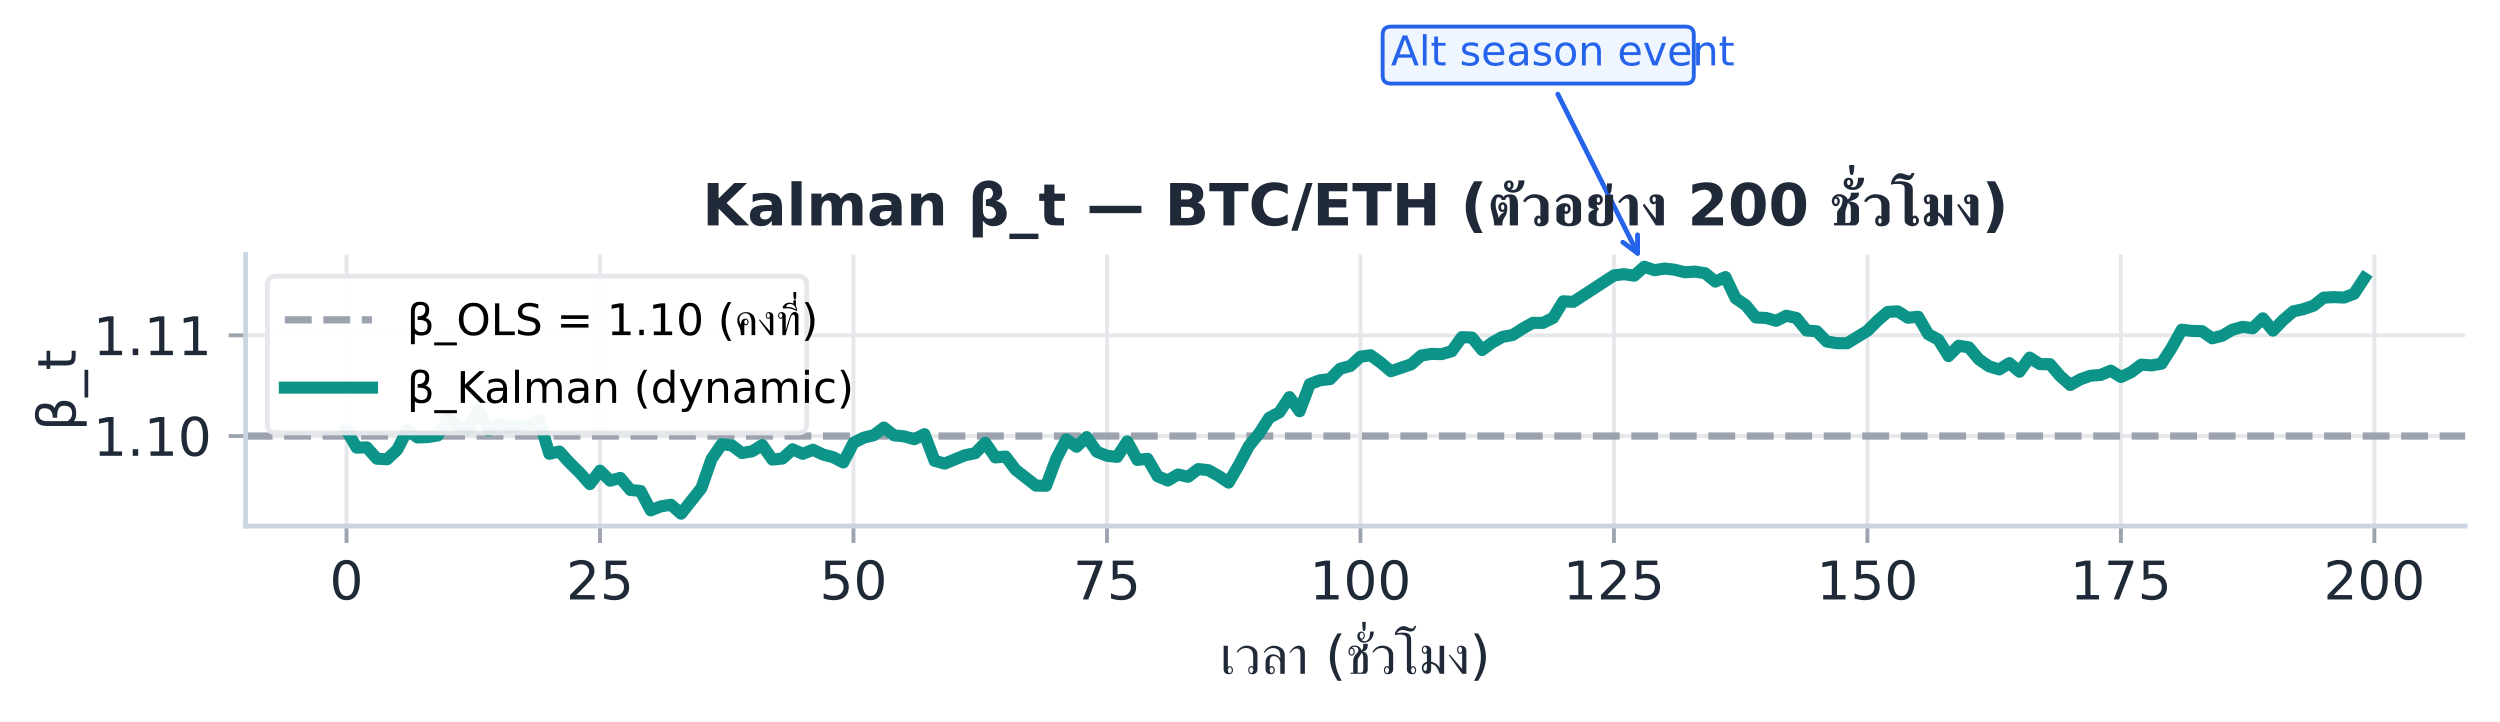
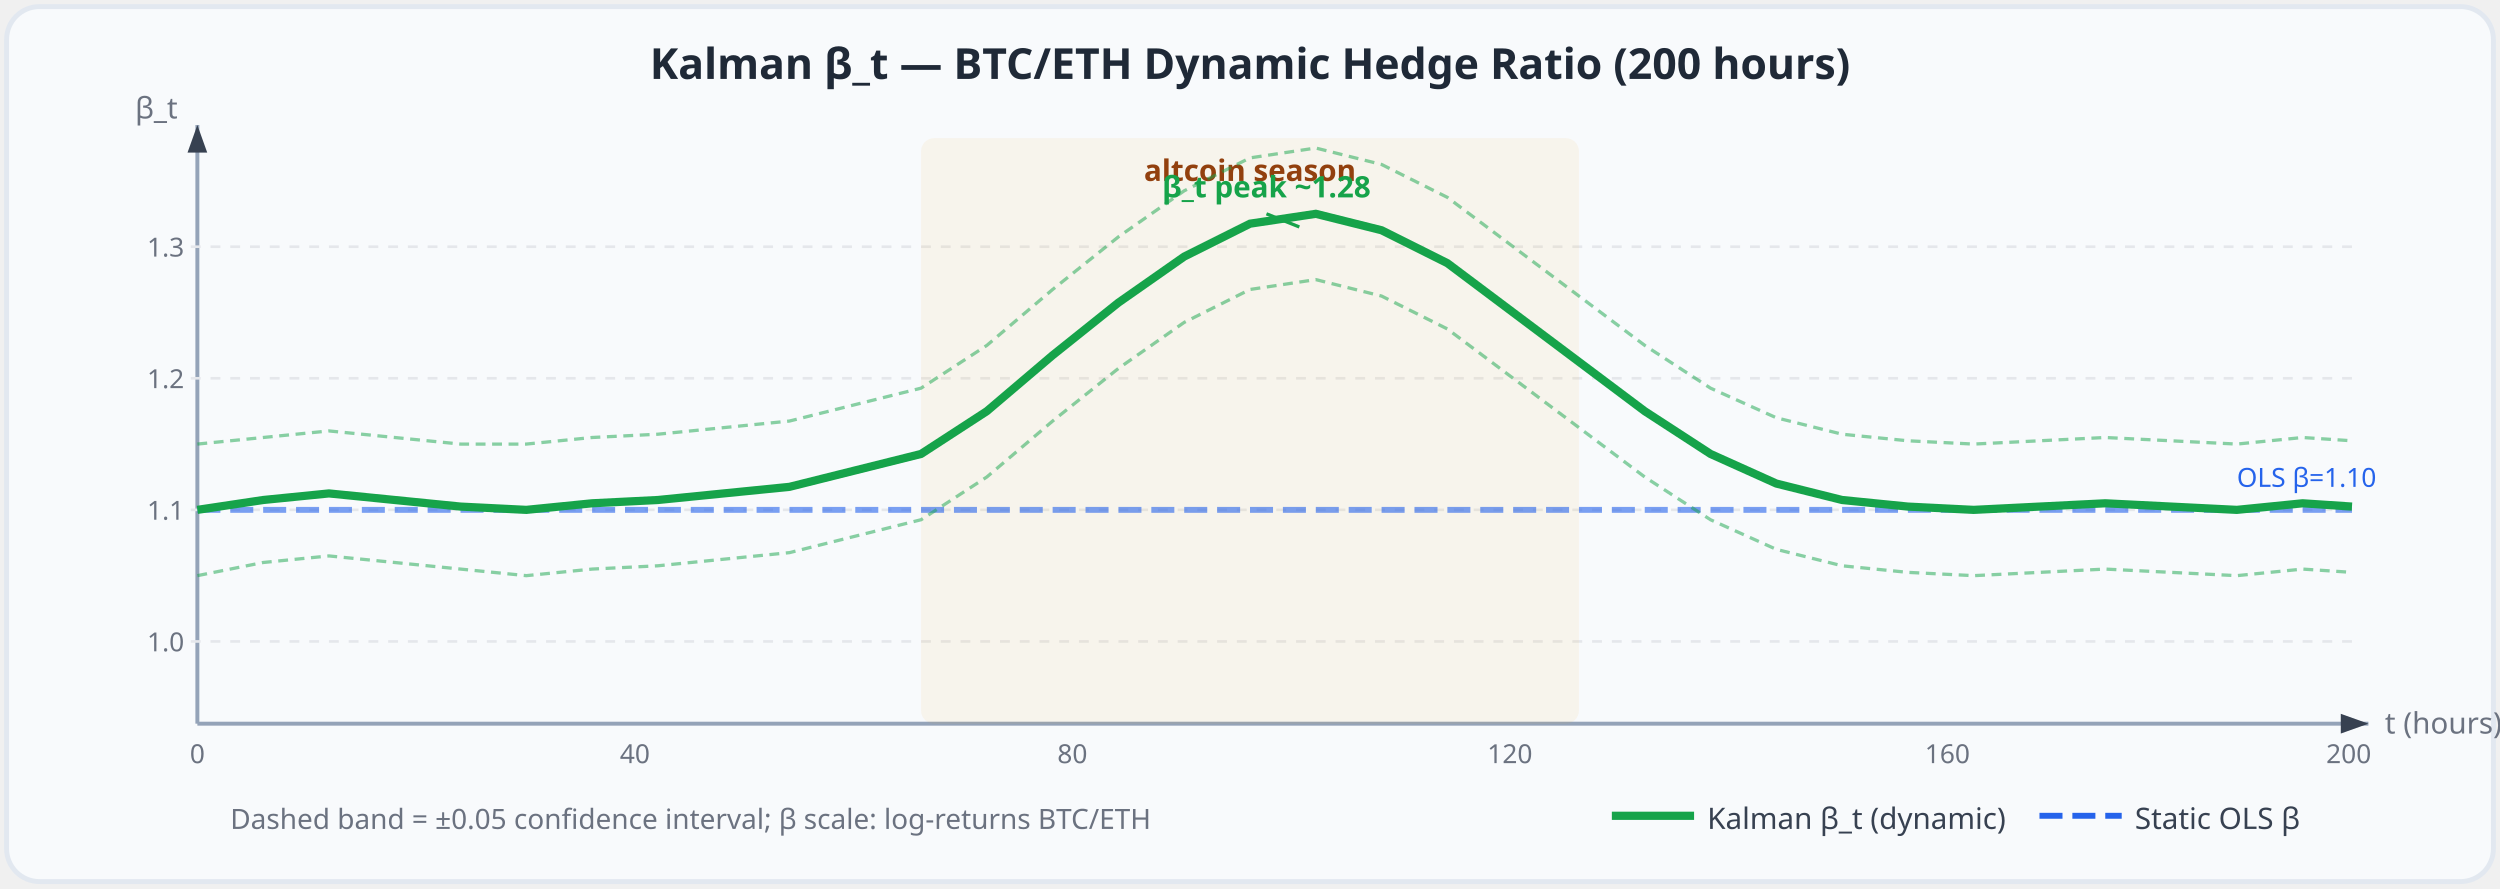
- <svg xmlns="http://www.w3.org/2000/svg" xmlns:xlink="http://www.w3.org/1999/xlink" width="516.349pt" height="149.023pt" viewBox="0 0 516.349 149.023" version="1.1">
+ <svg xmlns="http://www.w3.org/2000/svg" viewBox="0 0 760 270" font-family="sans-serif">
  <defs>
-     <style type="text/css">*{stroke-linejoin: round; stroke-linecap: butt}</style>
+     <marker id="arw" markerWidth="7" markerHeight="5" refX="7" refY="2.5" orient="auto">
+       <polygon points="0 0, 7 2.5, 0 5" fill="#374151" />
+     </marker>
  </defs>
-   <g id="figure_1">
-     <g id="patch_1">
-       <path d="M 0 149.023  L 516.349 149.023  L 516.349 0  L 0 0  z " style="fill: #ffffff" />
-     </g>
-     <g id="axes_1">
-       <g id="patch_2">
-         <path d="M 50.729 108.646  L 509.149 108.646  L 509.149 52.546  L 50.729 52.546  z " style="fill: #ffffff" />
-       </g>
-       <g id="matplotlib.axis_1">
-         <g id="xtick_1">
-           <g id="line2d_1">
-             <path d="M 71.566 108.646  L 71.566 52.546  " clip-path="url(#p82fe6b7df1)" style="fill: none; stroke: #e5e7eb; stroke-width: 0.8; stroke-linecap: square" />
-           </g>
-           <g id="line2d_2">
-             <defs>
-               <path id="me47c1149b4" d="M 0 0  L 0 3.5  " style="stroke: #9ca3af; stroke-width: 0.8" />
-             </defs>
-             <g>
-               <use xlink:href="#me47c1149b4" x="71.566" y="108.646" style="fill: #9ca3af; stroke: #9ca3af; stroke-width: 0.8" />
-             </g>
-           </g>
-           <g id="text_1">
-             <text style="font-size: 11px; font-family: 'Sarabun', 'DejaVu Sans'; text-anchor: middle; fill: #1f2937" x="71.566" y="123.808" transform="rotate(-0 71.56632 123.808)">0</text>
-           </g>
-         </g>
-         <g id="xtick_2">
-           <g id="line2d_3">
-             <path d="M 123.921 108.646  L 123.921 52.546  " clip-path="url(#p82fe6b7df1)" style="fill: none; stroke: #e5e7eb; stroke-width: 0.8; stroke-linecap: square" />
-           </g>
-           <g id="line2d_4">
-             <g>
-               <use xlink:href="#me47c1149b4" x="123.921" y="108.646" style="fill: #9ca3af; stroke: #9ca3af; stroke-width: 0.8" />
-             </g>
-           </g>
-           <g id="text_2">
-             <text style="font-size: 11px; font-family: 'Sarabun', 'DejaVu Sans'; text-anchor: middle; fill: #1f2937" x="123.921" y="123.808" transform="rotate(-0 123.9212 123.808)">25</text>
-           </g>
-         </g>
-         <g id="xtick_3">
-           <g id="line2d_5">
-             <path d="M 176.276 108.646  L 176.276 52.546  " clip-path="url(#p82fe6b7df1)" style="fill: none; stroke: #e5e7eb; stroke-width: 0.8; stroke-linecap: square" />
-           </g>
-           <g id="line2d_6">
-             <g>
-               <use xlink:href="#me47c1149b4" x="176.276" y="108.646" style="fill: #9ca3af; stroke: #9ca3af; stroke-width: 0.8" />
-             </g>
-           </g>
-           <g id="text_3">
-             <text style="font-size: 11px; font-family: 'Sarabun', 'DejaVu Sans'; text-anchor: middle; fill: #1f2937" x="176.276" y="123.808" transform="rotate(-0 176.2761 123.808)">50</text>
-           </g>
-         </g>
-         <g id="xtick_4">
-           <g id="line2d_7">
-             <path d="M 228.631 108.646  L 228.631 52.546  " clip-path="url(#p82fe6b7df1)" style="fill: none; stroke: #e5e7eb; stroke-width: 0.8; stroke-linecap: square" />
-           </g>
-           <g id="line2d_8">
-             <g>
-               <use xlink:href="#me47c1149b4" x="228.631" y="108.646" style="fill: #9ca3af; stroke: #9ca3af; stroke-width: 0.8" />
-             </g>
-           </g>
-           <g id="text_4">
-             <text style="font-size: 11px; font-family: 'Sarabun', 'DejaVu Sans'; text-anchor: middle; fill: #1f2937" x="228.631" y="123.808" transform="rotate(-0 228.631 123.808)">75</text>
-           </g>
-         </g>
-         <g id="xtick_5">
-           <g id="line2d_9">
-             <path d="M 280.986 108.646  L 280.986 52.546  " clip-path="url(#p82fe6b7df1)" style="fill: none; stroke: #e5e7eb; stroke-width: 0.8; stroke-linecap: square" />
-           </g>
-           <g id="line2d_10">
-             <g>
-               <use xlink:href="#me47c1149b4" x="280.986" y="108.646" style="fill: #9ca3af; stroke: #9ca3af; stroke-width: 0.8" />
-             </g>
-           </g>
-           <g id="text_5">
-             <text style="font-size: 11px; font-family: 'Sarabun', 'DejaVu Sans'; text-anchor: middle; fill: #1f2937" x="280.986" y="123.808" transform="rotate(-0 280.9859 123.808)">100</text>
-           </g>
-         </g>
-         <g id="xtick_6">
-           <g id="line2d_11">
-             <path d="M 333.341 108.646  L 333.341 52.546  " clip-path="url(#p82fe6b7df1)" style="fill: none; stroke: #e5e7eb; stroke-width: 0.8; stroke-linecap: square" />
-           </g>
-           <g id="line2d_12">
-             <g>
-               <use xlink:href="#me47c1149b4" x="333.341" y="108.646" style="fill: #9ca3af; stroke: #9ca3af; stroke-width: 0.8" />
-             </g>
-           </g>
-           <g id="text_6">
-             <text style="font-size: 11px; font-family: 'Sarabun', 'DejaVu Sans'; text-anchor: middle; fill: #1f2937" x="333.341" y="123.808" transform="rotate(-0 333.3408 123.808)">125</text>
-           </g>
-         </g>
-         <g id="xtick_7">
-           <g id="line2d_13">
-             <path d="M 385.696 108.646  L 385.696 52.546  " clip-path="url(#p82fe6b7df1)" style="fill: none; stroke: #e5e7eb; stroke-width: 0.8; stroke-linecap: square" />
-           </g>
-           <g id="line2d_14">
-             <g>
-               <use xlink:href="#me47c1149b4" x="385.696" y="108.646" style="fill: #9ca3af; stroke: #9ca3af; stroke-width: 0.8" />
-             </g>
-           </g>
-           <g id="text_7">
-             <text style="font-size: 11px; font-family: 'Sarabun', 'DejaVu Sans'; text-anchor: middle; fill: #1f2937" x="385.696" y="123.808" transform="rotate(-0 385.6957 123.808)">150</text>
-           </g>
-         </g>
-         <g id="xtick_8">
-           <g id="line2d_15">
-             <path d="M 438.051 108.646  L 438.051 52.546  " clip-path="url(#p82fe6b7df1)" style="fill: none; stroke: #e5e7eb; stroke-width: 0.8; stroke-linecap: square" />
-           </g>
-           <g id="line2d_16">
-             <g>
-               <use xlink:href="#me47c1149b4" x="438.051" y="108.646" style="fill: #9ca3af; stroke: #9ca3af; stroke-width: 0.8" />
-             </g>
-           </g>
-           <g id="text_8">
-             <text style="font-size: 11px; font-family: 'Sarabun', 'DejaVu Sans'; text-anchor: middle; fill: #1f2937" x="438.051" y="123.808" transform="rotate(-0 438.0506 123.808)">175</text>
-           </g>
-         </g>
-         <g id="xtick_9">
-           <g id="line2d_17">
-             <path d="M 490.406 108.646  L 490.406 52.546  " clip-path="url(#p82fe6b7df1)" style="fill: none; stroke: #e5e7eb; stroke-width: 0.8; stroke-linecap: square" />
-           </g>
-           <g id="line2d_18">
-             <g>
-               <use xlink:href="#me47c1149b4" x="490.406" y="108.646" style="fill: #9ca3af; stroke: #9ca3af; stroke-width: 0.8" />
-             </g>
-           </g>
-           <g id="text_9">
-             <text style="font-size: 11px; font-family: 'Sarabun', 'DejaVu Sans'; text-anchor: middle; fill: #1f2937" x="490.406" y="123.808" transform="rotate(-0 490.4056 123.808)">200</text>
-           </g>
-         </g>
-         <g id="text_10">
-           <text style="font-size: 11px; font-family: 'Sarabun', 'DejaVu Sans'; text-anchor: middle; fill: #1f2937" x="279.939" y="139.16" transform="rotate(-0 279.9388 139.1604)">เวลา (ชั่วโมง)</text>
-         </g>
-       </g>
-       <g id="matplotlib.axis_2">
-         <g id="ytick_1">
-           <g id="line2d_19">
-             <path d="M 50.729 90.059  L 509.149 90.059  " clip-path="url(#p82fe6b7df1)" style="fill: none; stroke: #e5e7eb; stroke-width: 0.8; stroke-linecap: square" />
-           </g>
-           <g id="line2d_20">
-             <defs>
-               <path id="m5bc6e6f71a" d="M 0 0  L -3.5 0  " style="stroke: #9ca3af; stroke-width: 0.8" />
-             </defs>
-             <g>
-               <use xlink:href="#m5bc6e6f71a" x="50.729" y="90.059" style="fill: #9ca3af; stroke: #9ca3af; stroke-width: 0.8" />
-             </g>
-           </g>
-           <g id="text_11">
-             <text style="font-size: 11px; font-family: 'Sarabun', 'DejaVu Sans'; text-anchor: end; fill: #1f2937" x="43.729" y="94.14" transform="rotate(-0 43.72906 94.14026)">1.10</text>
-           </g>
-         </g>
-         <g id="ytick_2">
-           <g id="line2d_21">
-             <path d="M 50.729 69.265  L 509.149 69.265  " clip-path="url(#p82fe6b7df1)" style="fill: none; stroke: #e5e7eb; stroke-width: 0.8; stroke-linecap: square" />
-           </g>
-           <g id="line2d_22">
-             <g>
-               <use xlink:href="#m5bc6e6f71a" x="50.729" y="69.265" style="fill: #9ca3af; stroke: #9ca3af; stroke-width: 0.8" />
-             </g>
-           </g>
-           <g id="text_12">
-             <text style="font-size: 11px; font-family: 'Sarabun', 'DejaVu Sans'; text-anchor: end; fill: #1f2937" x="43.729" y="73.346" transform="rotate(-0 43.72906 73.34599)">1.11</text>
-           </g>
-         </g>
-         <g id="text_13">
-           <text style="font-size: 11px; font-family: 'Sarabun', 'DejaVu Sans'; text-anchor: middle; fill: #1f2937" x="15.627" y="80.596" transform="rotate(-90 15.62703 80.59575)">β_t</text>
-         </g>
-       </g>
-       <g id="line2d_23">
-         <path d="M 50.729 90.059  L 509.149 90.059  " clip-path="url(#p82fe6b7df1)" style="fill: none; stroke-dasharray: 5.55,2.4; stroke-dashoffset: 0; stroke: #9ca3af; stroke-width: 1.5" />
-       </g>
-       <g id="line2d_24">
-         <path d="M 71.566 88.861  L 73.661 92.455  L 75.755 92.401  L 77.849 94.746  L 79.943 94.859  L 82.037 92.904  L 84.131 88.829  L 86.226 90.351  L 88.32 90.275  L 90.414 89.933  L 92.508 86.431  L 94.602 87.996  L 96.697 88.639  L 98.791 84.652  L 100.885 88.849  L 102.979 87.538  L 105.073 88.38  L 107.168 87.937  L 109.262 87.737  L 111.356 86.734  L 113.45 93.719  L 115.544 93.258  L 117.639 95.577  L 119.733 97.633  L 121.827 99.984  L 123.921 97.22  L 126.015 99.283  L 128.11 98.705  L 130.204 101.204  L 132.298 101.402  L 134.392 105.409  L 136.486 104.584  L 138.581 104.255  L 140.675 106.096  L 144.863 100.806  L 146.957 94.818  L 149.052 91.752  L 151.146 91.993  L 153.24 93.561  L 155.334 93.222  L 157.428 91.922  L 159.523 94.917  L 161.617 94.703  L 163.711 92.797  L 165.805 93.737  L 167.899 92.886  L 169.994 93.89  L 172.088 94.436  L 174.182 95.515  L 176.276 91.461  L 178.37 90.406  L 180.465 89.883  L 182.559 88.306  L 184.653 89.914  L 186.747 90.127  L 188.841 90.717  L 190.935 89.672  L 193.03 95.166  L 195.124 95.749  L 199.312 94.021  L 201.406 93.603  L 203.501 91.457  L 205.595 94.473  L 207.689 94.297  L 209.783 97.033  L 213.972 100.302  L 216.066 100.334  L 218.16 94.731  L 220.254 90.753  L 222.348 92.281  L 224.443 90.278  L 226.537 93.3  L 228.631 94.138  L 230.725 94.372  L 232.819 91.174  L 234.914 94.994  L 237.008 94.756  L 239.102 98.36  L 241.196 99.25  L 243.29 98.005  L 245.385 98.48  L 247.479 96.882  L 249.573 97.11  L 251.667 98.276  L 253.761 99.677  L 255.856 96.056  L 257.95 92.112  L 260.044 89.548  L 262.138 86.293  L 264.232 85.174  L 266.327 82.024  L 268.421 84.93  L 270.515 79.348  L 272.609 78.54  L 274.703 78.303  L 276.798 76.155  L 278.892 75.595  L 280.986 73.672  L 283.08 73.375  L 285.174 74.899  L 287.269 76.675  L 291.457 75.247  L 293.551 73.432  L 295.645 73.09  L 297.74 73.142  L 299.834 72.54  L 301.928 69.635  L 304.022 69.719  L 306.116 72.294  L 308.21 70.745  L 310.305 69.58  L 312.399 69.202  L 314.493 67.863  L 316.587 66.679  L 318.681 66.688  L 320.776 65.656  L 322.87 62.228  L 324.964 62.344  L 333.341 56.879  L 335.435 56.624  L 337.529 56.942  L 339.623 55.096  L 341.718 55.81  L 343.812 55.463  L 345.906 55.714  L 348 56.234  L 350.094 56.095  L 352.189 56.435  L 354.283 58.162  L 356.377 57.227  L 358.471 61.607  L 360.565 63.027  L 362.66 65.577  L 364.754 65.668  L 366.848 66.257  L 368.942 65.216  L 371.036 65.677  L 373.131 68.259  L 375.225 68.425  L 377.319 70.553  L 379.413 70.882  L 381.507 70.888  L 385.696 68.325  L 387.79 66.234  L 389.884 64.422  L 391.978 64.31  L 394.073 65.633  L 396.167 65.423  L 398.261 69.014  L 400.355 70.155  L 402.449 73.549  L 404.544 71.408  L 406.638 71.739  L 408.732 74.229  L 410.826 75.671  L 412.92 76.302  L 415.014 74.998  L 417.109 76.775  L 419.203 73.868  L 421.297 75.202  L 423.391 75.214  L 425.485 77.637  L 427.58 79.512  L 429.674 78.344  L 431.768 77.599  L 433.862 77.444  L 435.956 76.557  L 438.051 77.871  L 440.145 76.883  L 442.239 75.316  L 444.333 75.468  L 446.427 75.113  L 448.522 71.86  L 450.616 68.096  L 452.71 68.35  L 454.804 68.389  L 456.898 69.874  L 458.993 69.335  L 461.087 68.094  L 463.181 67.509  L 465.275 67.796  L 467.369 65.747  L 469.464 68.283  L 471.558 66.106  L 473.652 64.32  L 475.746 63.848  L 477.84 63.131  L 479.935 61.475  L 482.029 61.365  L 484.123 61.461  L 486.217 60.67  L 488.311 57.473  L 488.311 57.473  " clip-path="url(#p82fe6b7df1)" style="fill: none; stroke: #0d9488; stroke-width: 2.5; stroke-linecap: square" />
-       </g>
-       <g id="patch_3">
-         <path d="M 50.729 108.646  L 50.729 52.546  " style="fill: none; stroke: #cbd5e1; stroke-linejoin: miter; stroke-linecap: square" />
-       </g>
-       <g id="patch_4">
-         <path d="M 50.729 108.646  L 509.149 108.646  " style="fill: none; stroke: #cbd5e1; stroke-linejoin: miter; stroke-linecap: square" />
-       </g>
-       <g id="patch_5">
-         <path d="M 321.75 19.454  Q 330.239 36.381 338.226 52.308  " style="fill: none; stroke: #2563eb; stroke-linecap: round" />
-         <path d="M 338.221 48.507  L 338.226 52.308  L 335.182 50.031  " style="fill: none; stroke: #2563eb; stroke-linecap: round" />
-       </g>
-       <g id="text_14">
-         <g id="patch_6">
-           <path d="M 287.269 17.265  L 348.136 17.265  Q 349.836 17.265 349.836 15.565  L 349.836 7.2  Q 349.836 5.5 348.136 5.5  L 287.269 5.5  Q 285.569 5.5 285.569 7.2  L 285.569 15.565  Q 285.569 17.265 287.269 17.265  z " style="fill: #eff6ff; stroke: #2563eb; stroke-width: 0.8; stroke-linejoin: miter" />
-         </g>
-         <text style="font-size: 8.5px; font-family: 'Sarabun', 'DejaVu Sans'; text-anchor: start; fill: #2563eb" x="287.269" y="13.507" transform="rotate(-0 287.2685 13.50727)">Alt season event</text>
-       </g>
-       <g id="text_15">
-         <text style="font-weight: 700; font-size: 12px; font-family: 'Sarabun', 'DejaVu Sans'; text-anchor: middle; fill: #1f2937" x="279.939" y="46.546" transform="rotate(-0 279.9388 46.5458)">Kalman β_t — BTC/ETH (ตัวอย่าง 200 ชั่วโมง)</text>
-       </g>
-       <g id="legend_1">
-         <g id="patch_7">
-           <path d="M 57.029 89.412  L 164.817 89.412  Q 166.617 89.412 166.617 87.612  L 166.617 58.846  Q 166.617 57.046 164.817 57.046  L 57.029 57.046  Q 55.229 57.046 55.229 58.846  L 55.229 87.612  Q 55.229 89.412 57.029 89.412  z " style="fill: #ffffff; opacity: 0.95; stroke: #e5e7eb; stroke-linejoin: miter" />
-         </g>
-         <g id="line2d_25">
-           <path d="M 58.829 66.064  L 67.829 66.064  L 76.829 66.064  " style="fill: none; stroke-dasharray: 5.55,2.4; stroke-dashoffset: 0; stroke: #9ca3af; stroke-width: 1.5" />
-         </g>
-         <g id="text_16">
-           <text style="font-size: 9px; font-family: 'Sarabun', 'DejaVu Sans'; text-anchor: start" x="84.029" y="69.214" transform="rotate(-0 84.02906 69.21408)">β_OLS = 1.10 (คงที่)</text>
-         </g>
-         <g id="line2d_26">
-           <path d="M 58.829 80.06  L 67.829 80.06  L 76.829 80.06  " style="fill: none; stroke: #0d9488; stroke-width: 2.5; stroke-linecap: square" />
-         </g>
-         <g id="text_17">
-           <text style="font-size: 9px; font-family: 'Sarabun', 'DejaVu Sans'; text-anchor: start" x="84.029" y="83.21" transform="rotate(-0 84.02906 83.21048)">β_Kalman (dynamic)</text>
-         </g>
-       </g>
-     </g>
-   </g>
-   <defs>
-     <clipPath id="p82fe6b7df1">
-       <rect x="50.729" y="52.546" width="458.42" height="56.1" />
-     </clipPath>
-   </defs>
+   <rect x="2" y="2" width="756" height="266" rx="10" fill="#f8fafc" stroke="#e2e8f0" stroke-width="1.5" />
+   <text x="380" y="24" text-anchor="middle" font-size="13" font-weight="700" fill="#1f2937">Kalman β_t — BTC/ETH Dynamic Hedge Ratio (200 hours)</text>
+   <line x1="60" y1="220" x2="720" y2="220" stroke="#94a3b8" stroke-width="1.2" marker-end="url(#arw)" />
+   <line x1="60" y1="220" x2="60" y2="38" stroke="#94a3b8" stroke-width="1.2" marker-end="url(#arw)" />
+   <text x="725" y="223" font-size="9" fill="#6b7280">t (hours)</text>
+   <text x="54" y="36" text-anchor="end" font-size="9" fill="#6b7280">β_t</text>
+   <line x1="58" y1="195" x2="715" y2="195" stroke="#e5e7eb" stroke-width="0.8" stroke-dasharray="3,3" />
+   <text x="56" y="198" text-anchor="end" font-size="8" fill="#6b7280">1.0</text>
+   <line x1="58" y1="155" x2="715" y2="155" stroke="#e5e7eb" stroke-width="0.8" stroke-dasharray="3,3" />
+   <text x="56" y="158" text-anchor="end" font-size="8" fill="#6b7280">1.1</text>
+   <line x1="58" y1="115" x2="715" y2="115" stroke="#e5e7eb" stroke-width="0.8" stroke-dasharray="3,3" />
+   <text x="56" y="118" text-anchor="end" font-size="8" fill="#6b7280">1.2</text>
+   <line x1="58" y1="75" x2="715" y2="75" stroke="#e5e7eb" stroke-width="0.8" stroke-dasharray="3,3" />
+   <text x="56" y="78" text-anchor="end" font-size="8" fill="#6b7280">1.3</text>
+   <text x="60" y="232" text-anchor="middle" font-size="8" fill="#6b7280">0</text>
+   <text x="193" y="232" text-anchor="middle" font-size="8" fill="#6b7280">40</text>
+   <text x="326" y="232" text-anchor="middle" font-size="8" fill="#6b7280">80</text>
+   <text x="459" y="232" text-anchor="middle" font-size="8" fill="#6b7280">120</text>
+   <text x="592" y="232" text-anchor="middle" font-size="8" fill="#6b7280">160</text>
+   <text x="714" y="232" text-anchor="middle" font-size="8" fill="#6b7280">200</text>
+   <rect x="280" y="42" width="200" height="178" fill="#f59e0b" opacity="0.07" rx="4" />
+   <text x="380" y="55" text-anchor="middle" font-size="9" fill="#92400e" font-weight="700">altcoin season</text>
+   <line x1="60" y1="155" x2="715" y2="155" stroke="#2563eb" stroke-width="1.8" stroke-dasharray="7,3" opacity="0.6" />
+   <text x="680" y="148" font-size="8" fill="#2563eb">OLS β=1.10</text>
+   <polyline points="60,155 80,152 100,150 120,152 140,154 160,155 180,153 200,152 220,150 240,148 260,143 280,138 300,125 320,108 340,92 360,78 380,68 400,65 420,70 440,80 460,95 480,110 500,125 520,138 540,147 560,152 580,154 600,155 620,154 640,153 660,154 680,155 700,153 715,154" fill="none" stroke="#16a34a" stroke-width="2.5" />
+   <polyline points="60,135 80,133 100,131 120,133 140,135 160,135 180,133 200,132 220,130 240,128 260,123 280,118 300,105 320,88 340,72 360,58 380,48 400,45 420,50 440,60 460,75 480,90 500,105 520,118 540,127 560,132 580,134 600,135 620,134 640,133 660,134 680,135 700,133 715,134" fill="none" stroke="#16a34a" stroke-width="1" stroke-dasharray="3,2" opacity="0.5" />
+   <polyline points="60,175 80,171 100,169 120,171 140,173 160,175 180,173 200,172 220,170 240,168 260,163 280,158 300,145 320,128 340,112 360,98 380,88 400,85 420,90 440,100 460,115 480,130 500,145 520,158 540,167 560,172 580,174 600,175 620,174 640,173 660,174 680,175 700,173 715,174" fill="none" stroke="#16a34a" stroke-width="1" stroke-dasharray="3,2" opacity="0.5" />
+   <text x="385" y="60" text-anchor="middle" font-size="9" fill="#16a34a" font-weight="700">β_t peak ~1.28</text>
+   <line x1="385" y1="65" x2="395" y2="69" stroke="#16a34a" stroke-width="1" />
+   <line x1="490" y1="248" x2="515" y2="248" stroke="#16a34a" stroke-width="2.5" />
+   <text x="519" y="252" font-size="9" fill="#374151">Kalman β_t (dynamic)</text>
+   <line x1="620" y1="248" x2="645" y2="248" stroke="#2563eb" stroke-width="1.8" stroke-dasharray="7,3" />
+   <text x="649" y="252" font-size="9" fill="#374151">Static OLS β</text>
+   <text x="70" y="252" font-size="8.5" fill="#6b7280">Dashed band = ±0.05 confidence interval; β scale: log-returns BTC/ETH</text>
</svg>
